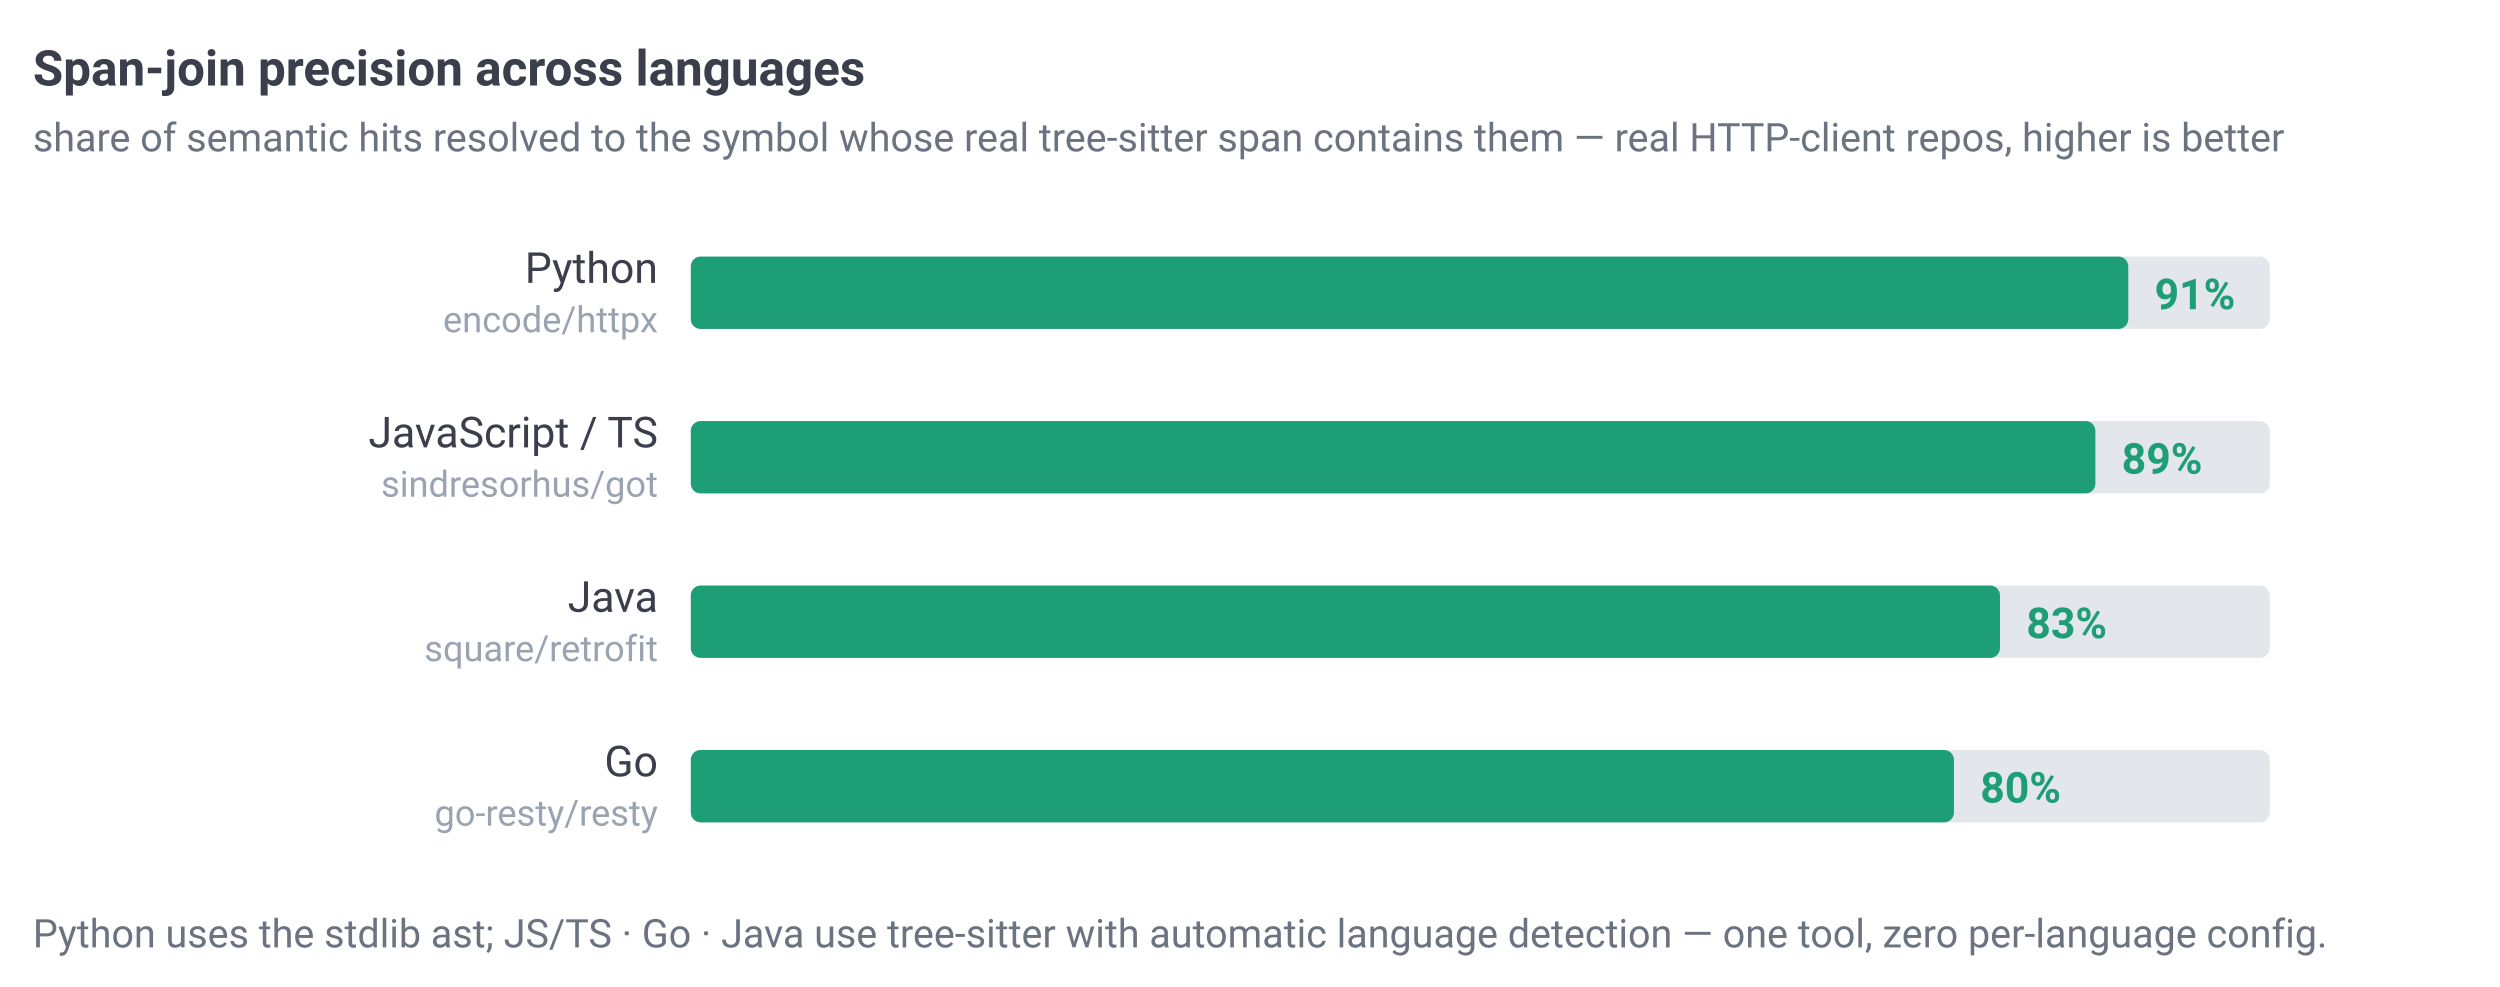
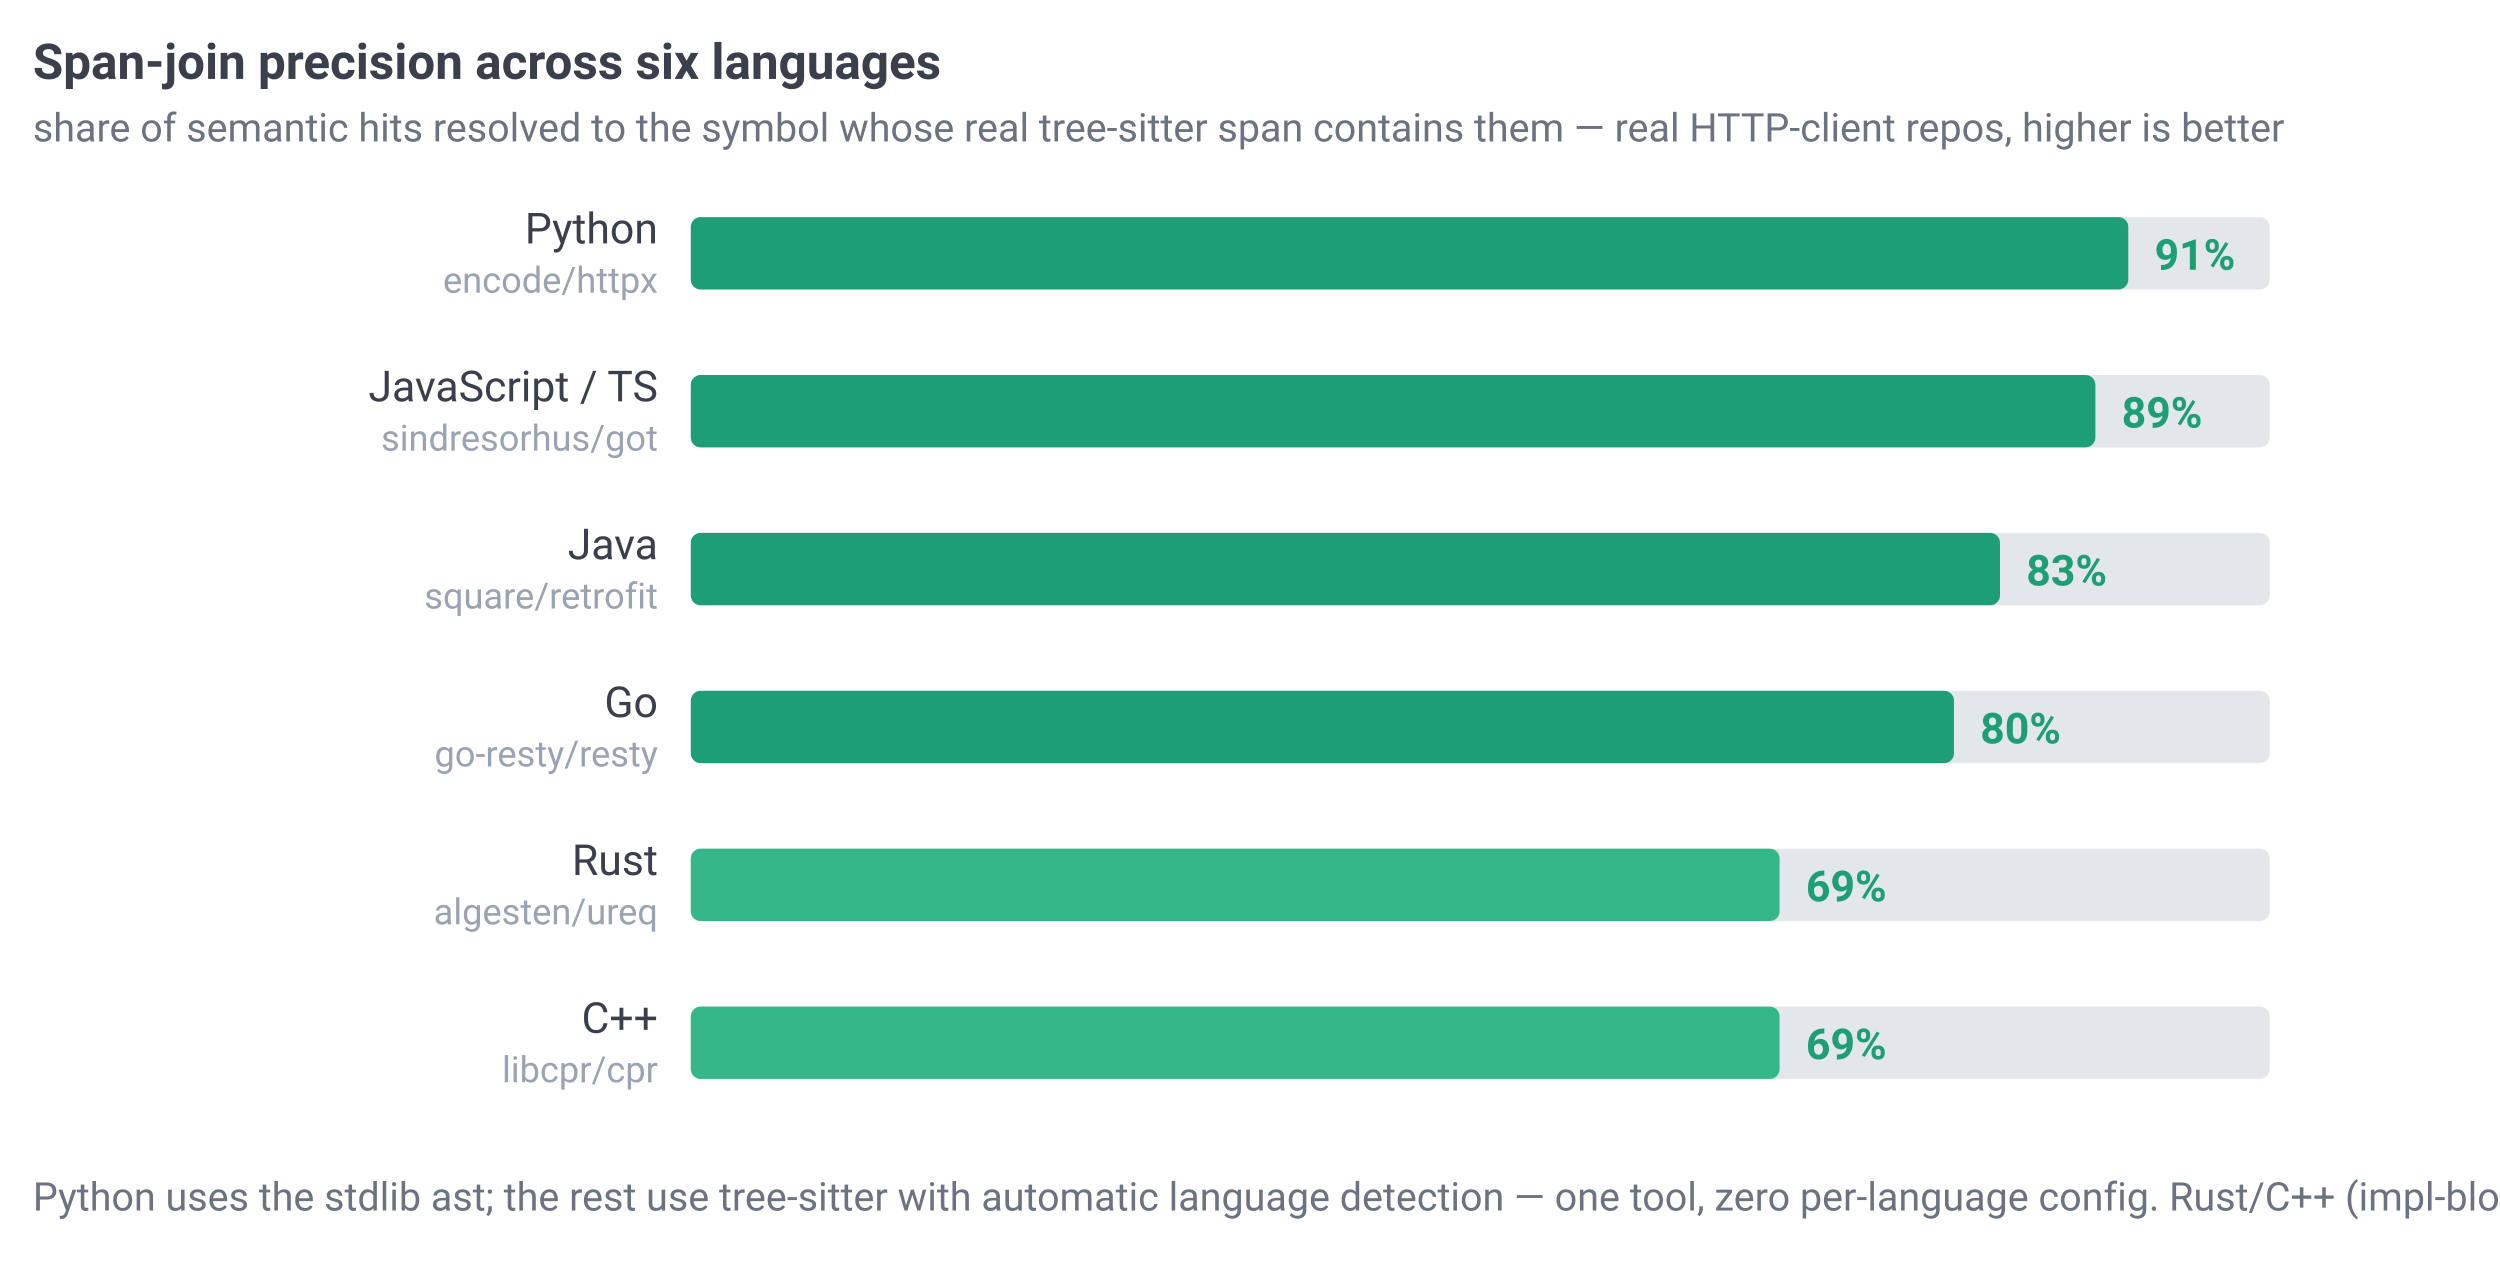
- <svg xmlns="http://www.w3.org/2000/svg" viewBox="0 0 760 300" role="img" aria-label="Span-join precision across languages on real HTTP-client repos: Python 91%, JavaScript/TypeScript 89%, Java 83%, Go 80%.">
+ <svg xmlns="http://www.w3.org/2000/svg" viewBox="0 0 760 390" role="img" aria-label="Span-join precision across six languages on real HTTP-client repos: Python 91%, JavaScript/TypeScript 89%, Java 83%, Go 80%, Rust 69%, C++ 69%.">
  <style>
    text{font-family:-apple-system,BlinkMacSystemFont,"Segoe UI",Roboto,sans-serif;fill:#3a3f4b}
    .t{font-size:15px;font-weight:600}.s{font-size:12px;fill:#6b7280}
    .lbl{font-size:13px;fill:#3a3f4b}.repo{font-size:11px;fill:#9aa3b2}
    .v{font-size:13px;font-weight:600;fill:#1d9e75}
    .track{fill:#e3e6eb}
    @media (prefers-color-scheme: dark){
      text{fill:#cdd2db}.s{fill:#9aa3b2}.lbl{fill:#cdd2db}.repo{fill:#7b8494}.track{fill:#262b34}
    }
  </style>
-   <text class="t" x="10" y="26">Span-join precision across languages</text>
-   <text class="s" x="10" y="46">share of semantic hits resolved to the symbol whose real tree-sitter span contains them — real HTTP-client repos, higher is better</text>
-   <text class="lbl" x="200" y="86" text-anchor="end">Python</text>
-   <text class="repo" x="200" y="101" text-anchor="end">encode/httpx</text>
-   <rect class="track" x="210" y="78" width="480" height="22" rx="3" />
-   <rect x="210" y="78" width="437" height="22" rx="3" fill="#1d9e75" />
-   <text class="v" x="655" y="94">91%</text>
-   <text class="lbl" x="200" y="136" text-anchor="end">JavaScript / TS</text>
-   <text class="repo" x="200" y="151" text-anchor="end">sindresorhus/got</text>
-   <rect class="track" x="210" y="128" width="480" height="22" rx="3" />
-   <rect x="210" y="128" width="427" height="22" rx="3" fill="#1d9e75" />
-   <text class="v" x="645" y="144">89%</text>
-   <text class="lbl" x="200" y="186" text-anchor="end">Java</text>
-   <text class="repo" x="200" y="201" text-anchor="end">square/retrofit</text>
-   <rect class="track" x="210" y="178" width="480" height="22" rx="3" />
-   <rect x="210" y="178" width="398" height="22" rx="3" fill="#1d9e75" />
-   <text class="v" x="616" y="194">83%</text>
-   <text class="lbl" x="200" y="236" text-anchor="end">Go</text>
-   <text class="repo" x="200" y="251" text-anchor="end">go-resty/resty</text>
-   <rect class="track" x="210" y="228" width="480" height="22" rx="3" />
-   <rect x="210" y="228" width="384" height="22" rx="3" fill="#1d9e75" />
-   <text class="v" x="602" y="244">80%</text>
-   <text class="s" x="10" y="288">Python uses the stdlib ast; JS/TS · Go · Java use tree-sitter with automatic language detection — one tool, zero per-language config.</text>
+   <text class="t" x="10" y="24">Span-join precision across six languages</text>
+   <text class="s" x="10" y="43">share of semantic hits resolved to the symbol whose real tree-sitter span contains them — real HTTP-client repos, higher is better</text>
+   <text class="lbl" x="200" y="74" text-anchor="end">Python</text>
+   <text class="repo" x="200" y="89" text-anchor="end">encode/httpx</text>
+   <rect class="track" x="210" y="66" width="480" height="22" rx="3" />
+   <rect x="210" y="66" width="437" height="22" rx="3" fill="#1d9e75" />
+   <text class="v" x="655" y="82">91%</text>
+   <text class="lbl" x="200" y="122" text-anchor="end">JavaScript / TS</text>
+   <text class="repo" x="200" y="137" text-anchor="end">sindresorhus/got</text>
+   <rect class="track" x="210" y="114" width="480" height="22" rx="3" />
+   <rect x="210" y="114" width="427" height="22" rx="3" fill="#1d9e75" />
+   <text class="v" x="645" y="130">89%</text>
+   <text class="lbl" x="200" y="170" text-anchor="end">Java</text>
+   <text class="repo" x="200" y="185" text-anchor="end">square/retrofit</text>
+   <rect class="track" x="210" y="162" width="480" height="22" rx="3" />
+   <rect x="210" y="162" width="398" height="22" rx="3" fill="#1d9e75" />
+   <text class="v" x="616" y="178">83%</text>
+   <text class="lbl" x="200" y="218" text-anchor="end">Go</text>
+   <text class="repo" x="200" y="233" text-anchor="end">go-resty/resty</text>
+   <rect class="track" x="210" y="210" width="480" height="22" rx="3" />
+   <rect x="210" y="210" width="384" height="22" rx="3" fill="#1d9e75" />
+   <text class="v" x="602" y="226">80%</text>
+   <text class="lbl" x="200" y="266" text-anchor="end">Rust</text>
+   <text class="repo" x="200" y="281" text-anchor="end">algesten/ureq</text>
+   <rect class="track" x="210" y="258" width="480" height="22" rx="3" />
+   <rect x="210" y="258" width="331" height="22" rx="3" fill="#34b88a" />
+   <text class="v" x="549" y="274">69%</text>
+   <text class="lbl" x="200" y="314" text-anchor="end">C++</text>
+   <text class="repo" x="200" y="329" text-anchor="end">libcpr/cpr</text>
+   <rect class="track" x="210" y="306" width="480" height="22" rx="3" />
+   <rect x="210" y="306" width="331" height="22" rx="3" fill="#34b88a" />
+   <text class="v" x="549" y="322">69%</text>
+   <text class="s" x="10" y="368">Python uses the stdlib ast; the rest use tree-sitter with automatic language detection — one tool, zero per-language config. Rust/C++ (impl-block &amp; declarator idioms) trail but recover FQNs at 83–100%.</text>
</svg>
